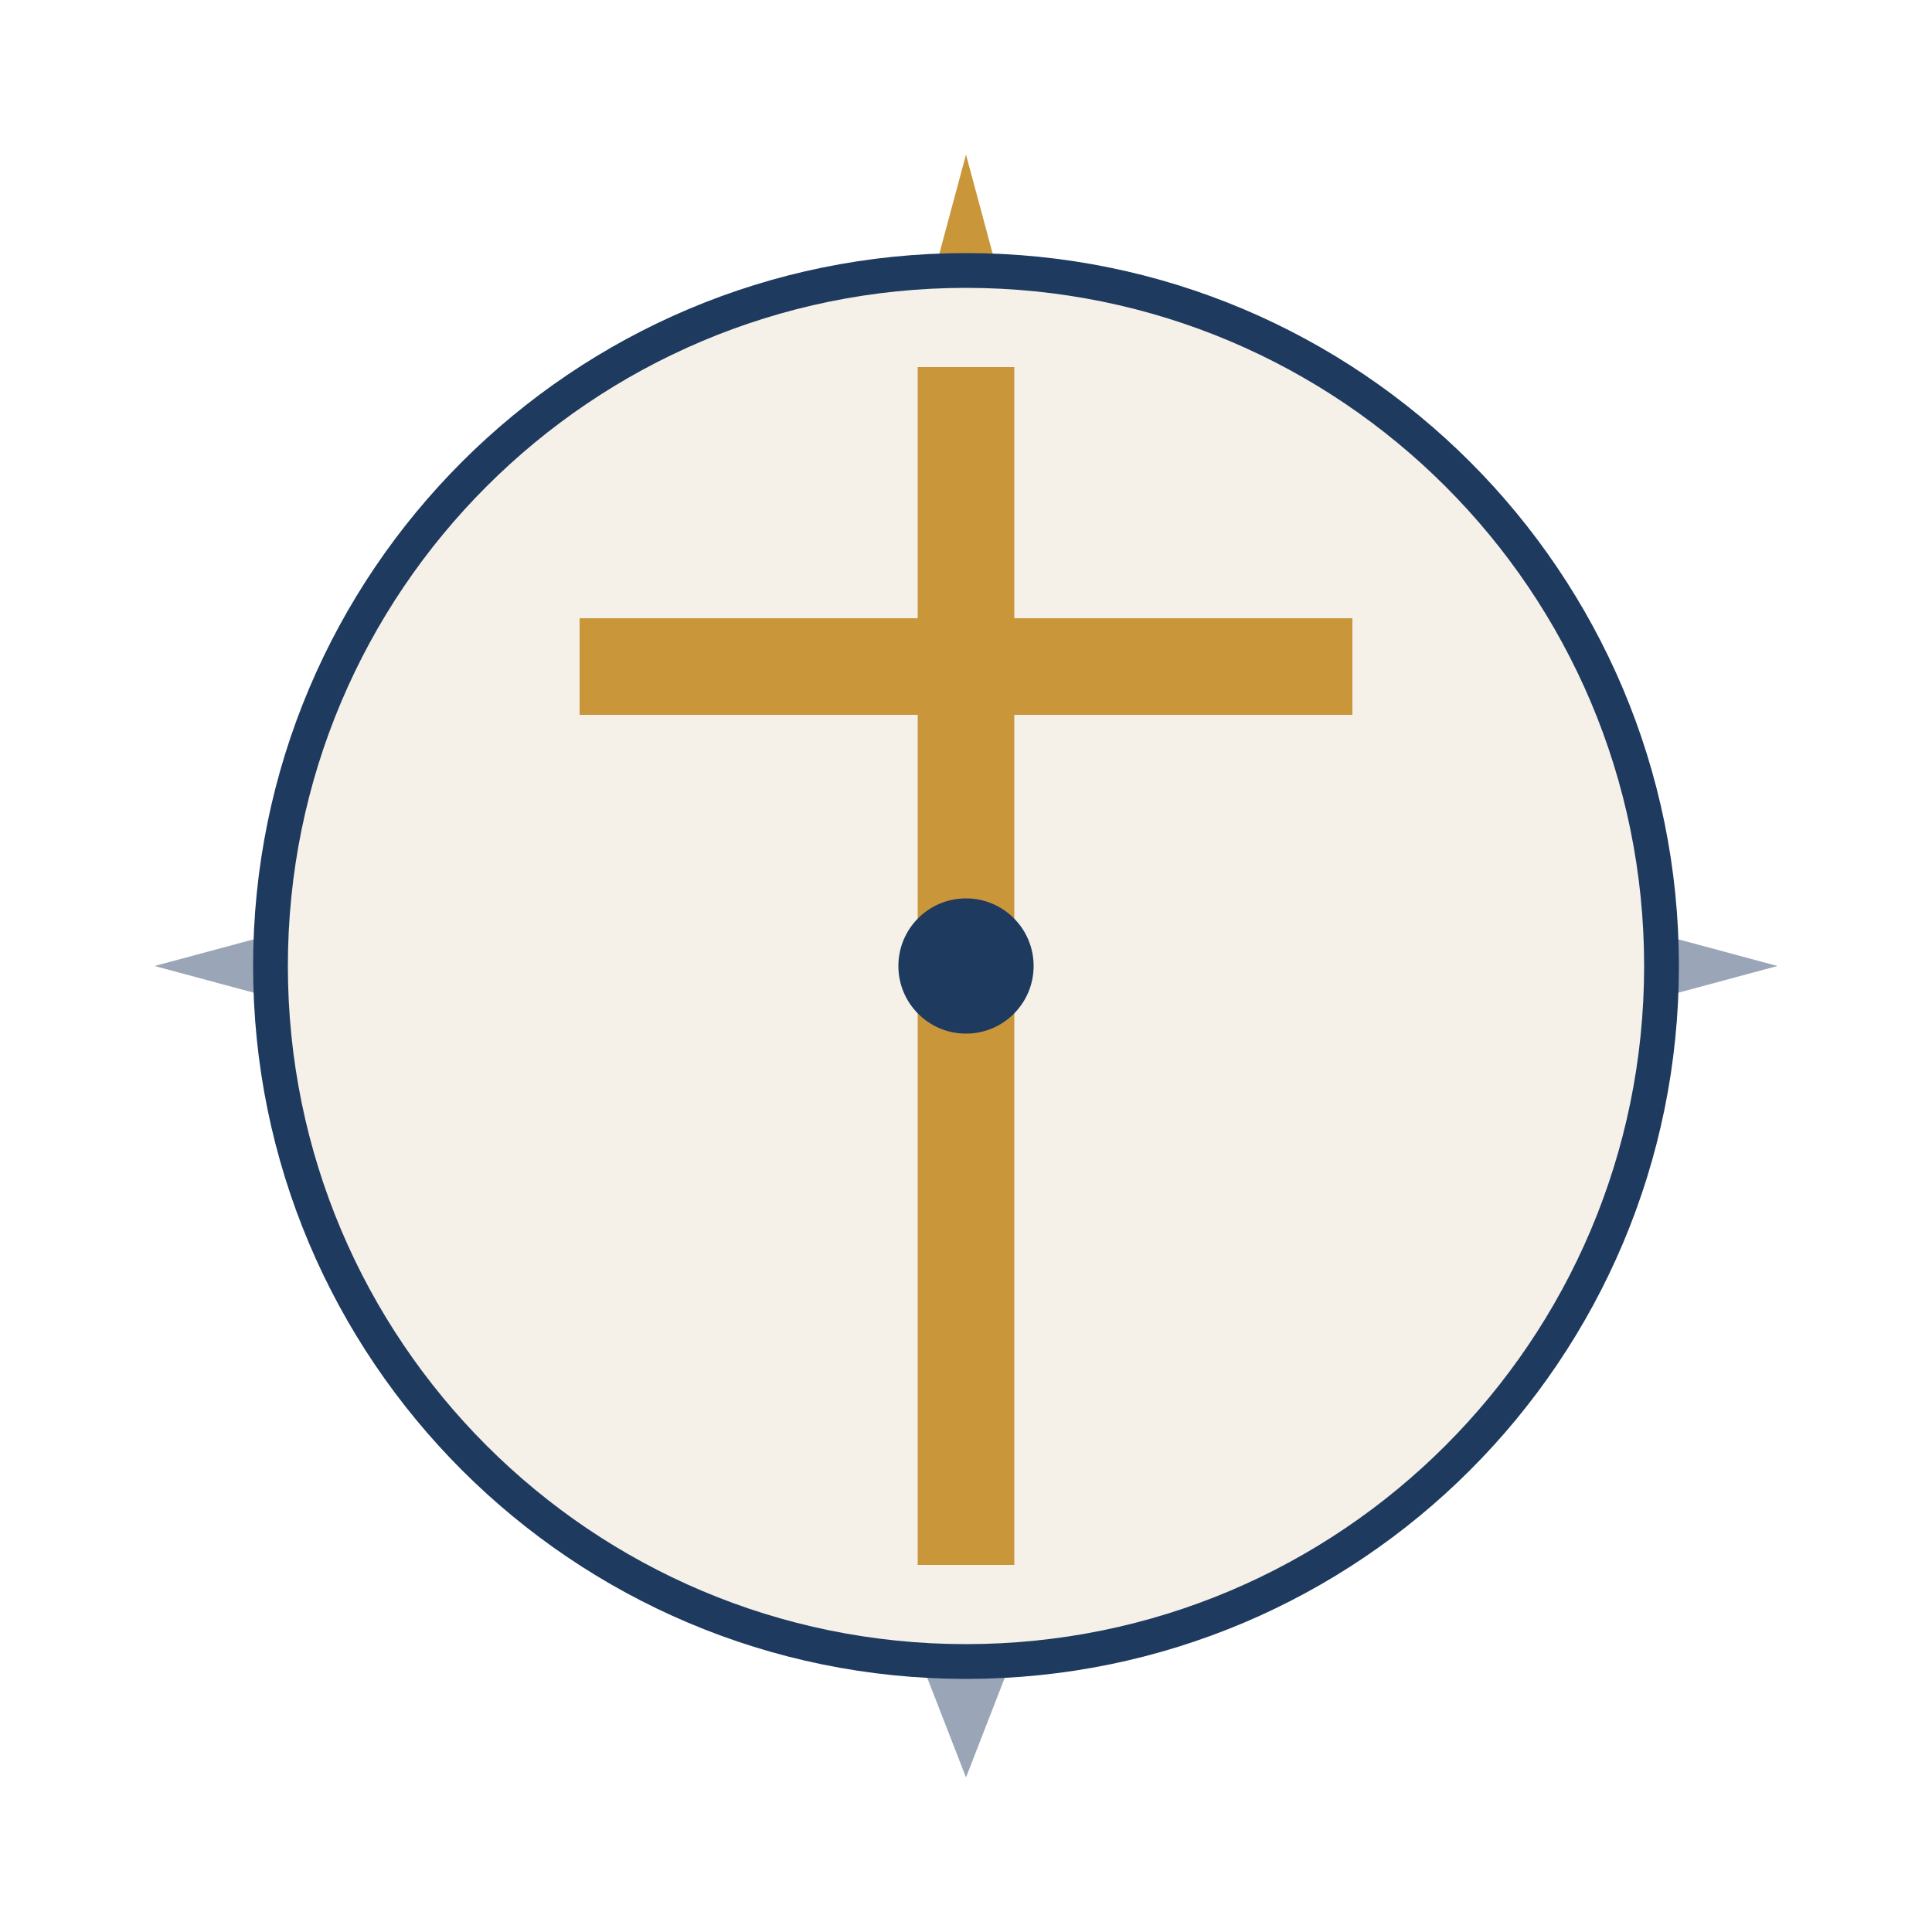
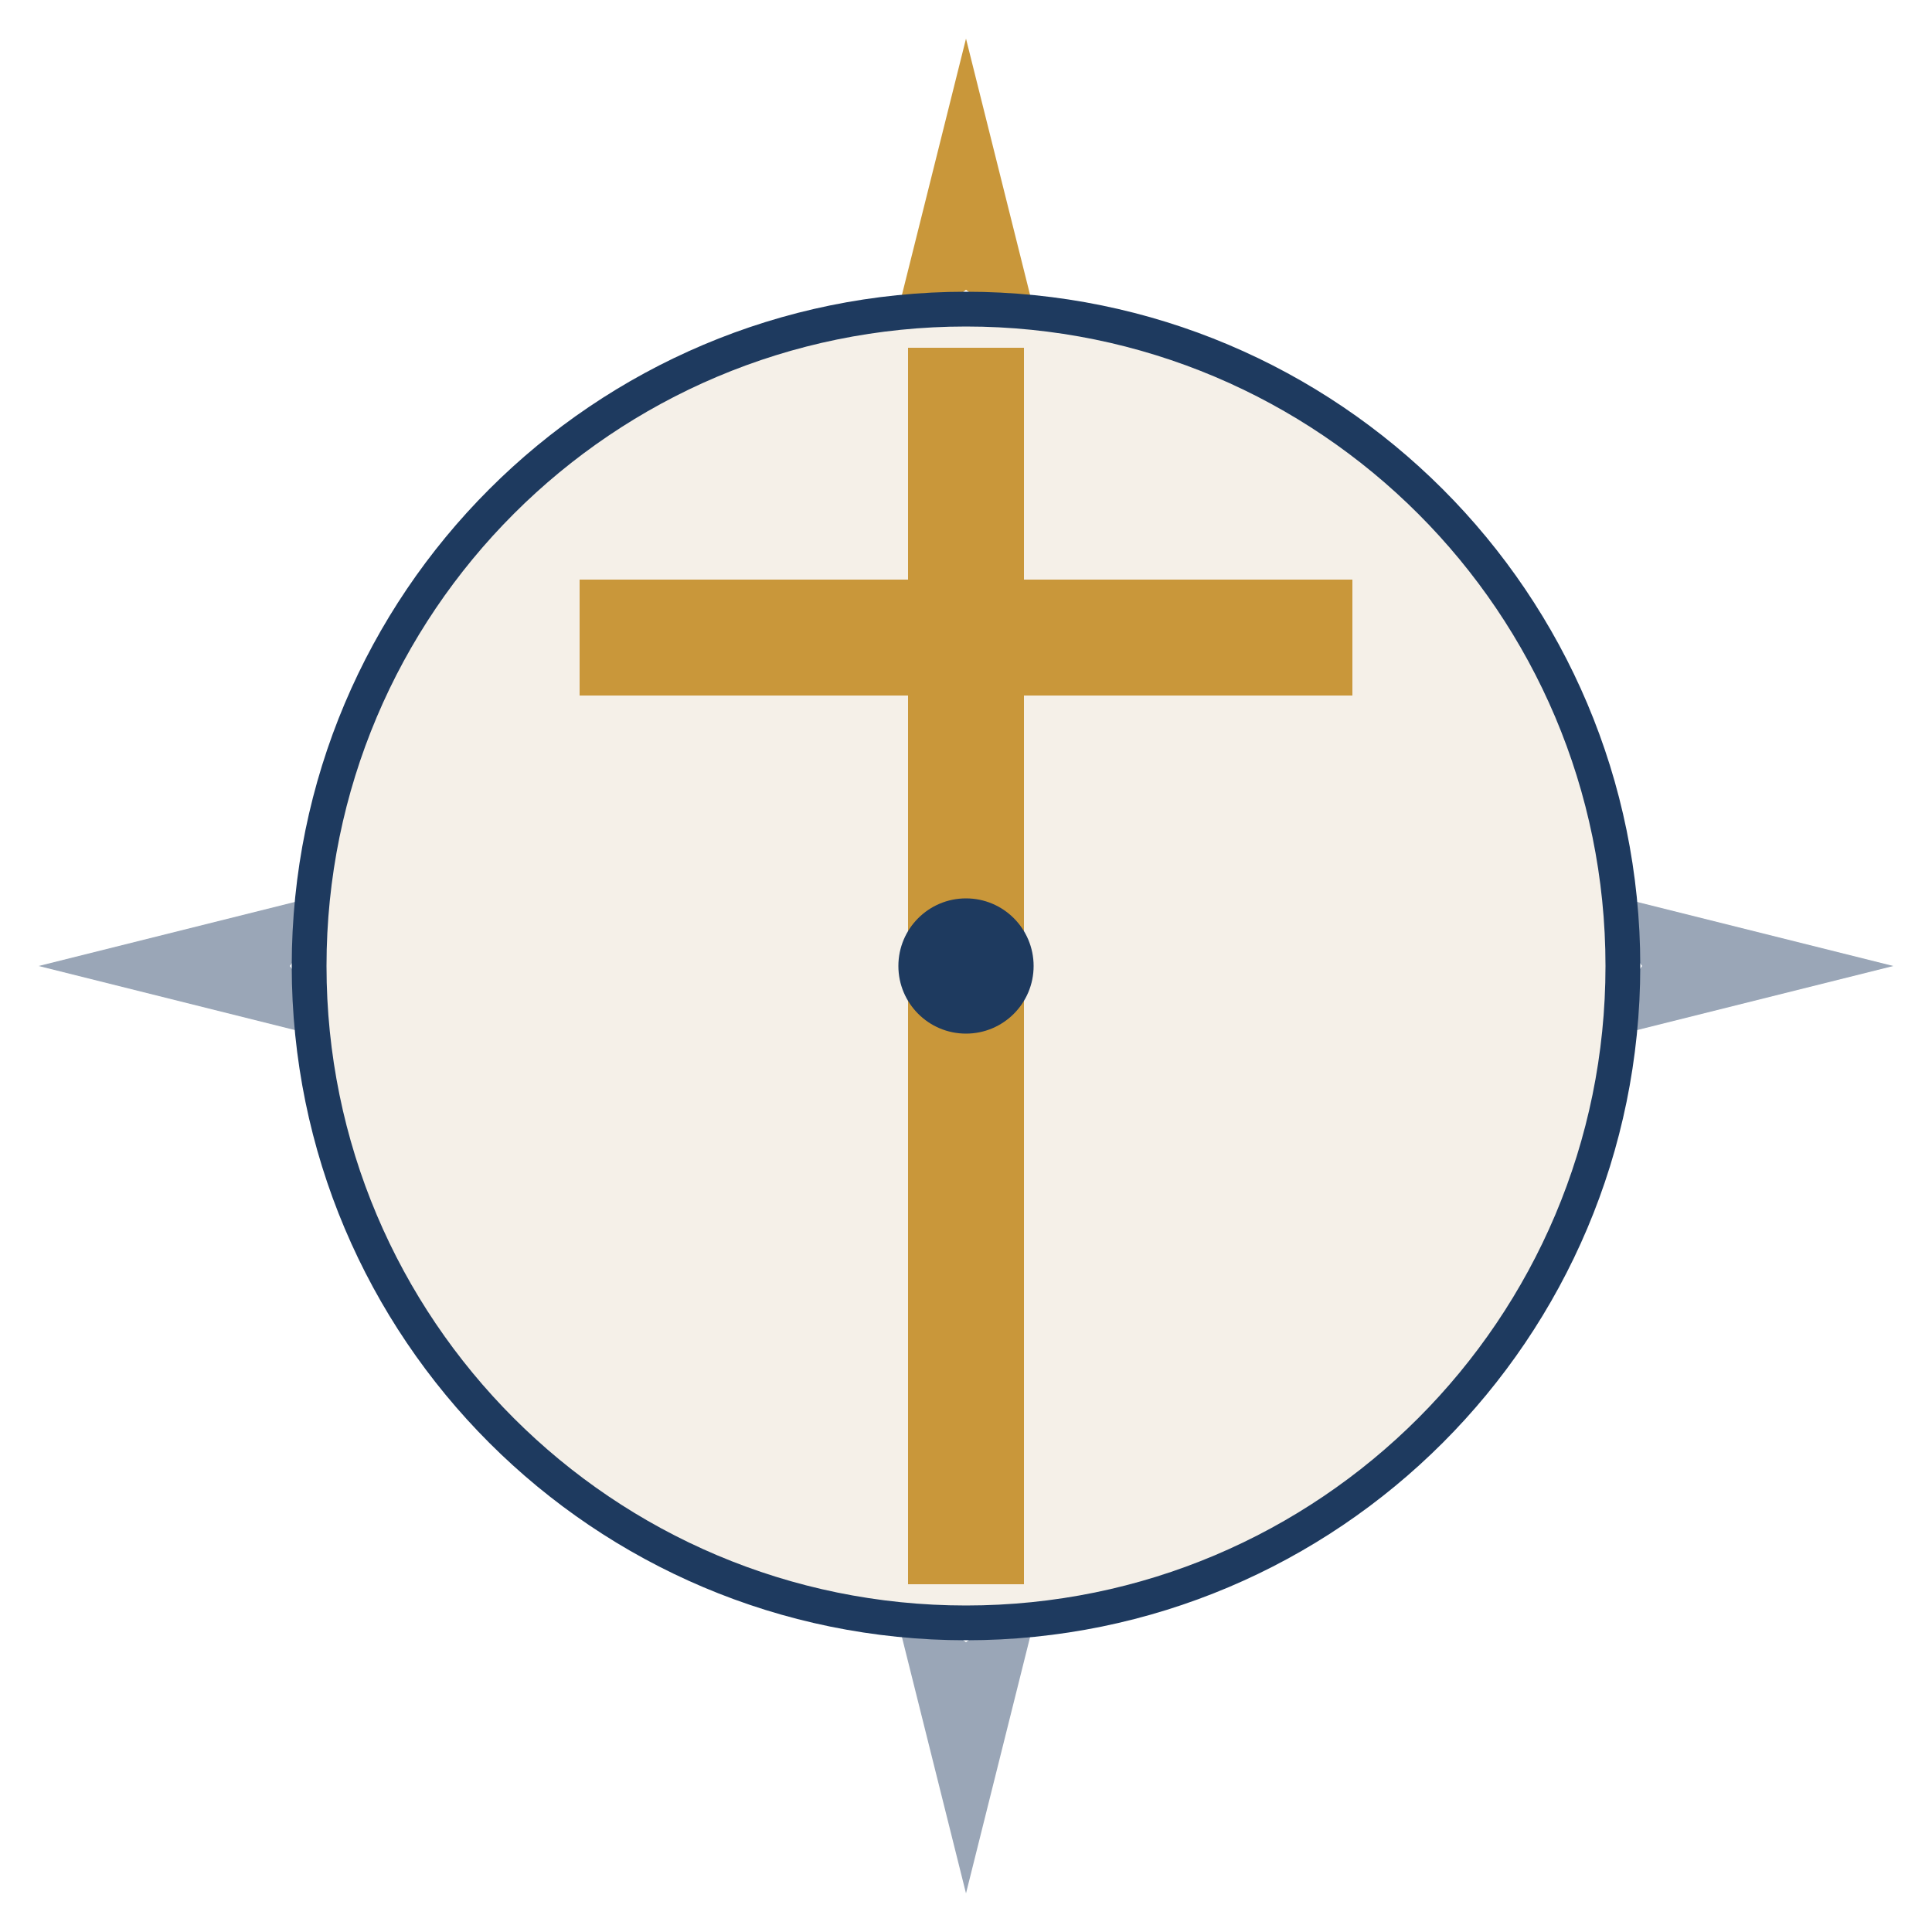
<svg xmlns="http://www.w3.org/2000/svg" viewBox="0 0 100 100" role="img">
-   <polygon points="50,8 43,34 50,30 57,34" fill="#c9973a" />
-   <polygon points="50,92 43,74 50,78 57,74" fill="#1e3a5f" opacity="0.45" />
-   <polygon points="92,50 66,43 72,50 66,57" fill="#1e3a5f" opacity="0.45" />
-   <polygon points="8,50 34,43 28,50 34,57" fill="#1e3a5f" opacity="0.45" />
-   <circle cx="50" cy="50" r="36" fill="#f5f0e8" stroke="#1e3a5f" stroke-width="1.8" />
-   <path d="M47.5,19 L52.5,19 L52.5,32 L70,32 L70,37 L52.5,37 L52.5,81 L47.5,81 L47.5,37 L30,37 L30,32 L47.5,32 Z" fill="#c9973a" />
+   <polygon points="50,2 46,18 50,15 54,18" fill="#c9973a" />
+   <polygon points="50,98 46,82 50,85 54,82" fill="#1e3a5f" opacity="0.45" />
+   <polygon points="98,50 82,46 85,50 82,54" fill="#1e3a5f" opacity="0.45" />
+   <polygon points="2,50 18,46 15,50 18,54" fill="#1e3a5f" opacity="0.45" />
+   <circle cx="50" cy="50" r="34" fill="#f5f0e8" stroke="#1e3a5f" stroke-width="1.8" />
+   <path d="M47,18 L53,18 L53,30 L70,30 L70,36 L53,36 L53,82 L47,82 L47,36 L30,36 L30,30 L47,30 Z" fill="#c9973a" />
  <circle cx="50" cy="50" r="3.5" fill="#1e3a5f" />
</svg>
